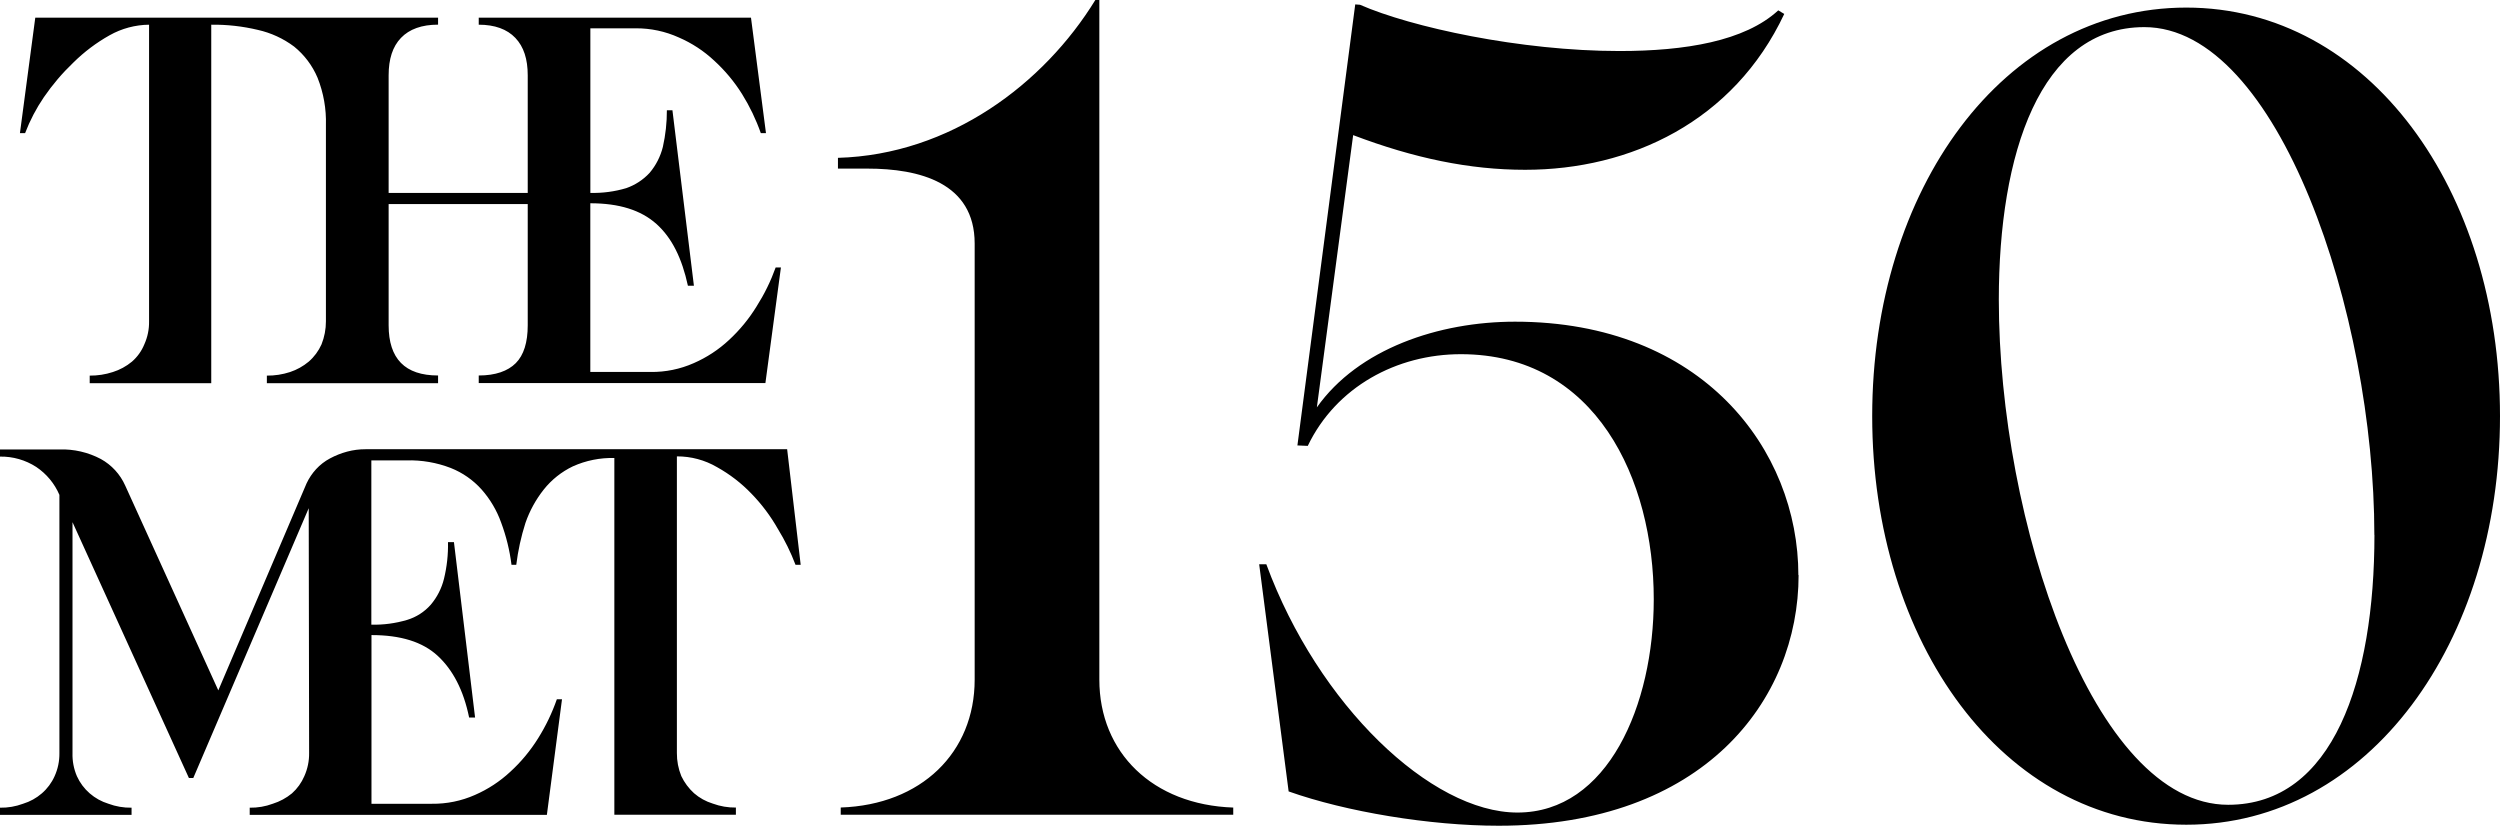
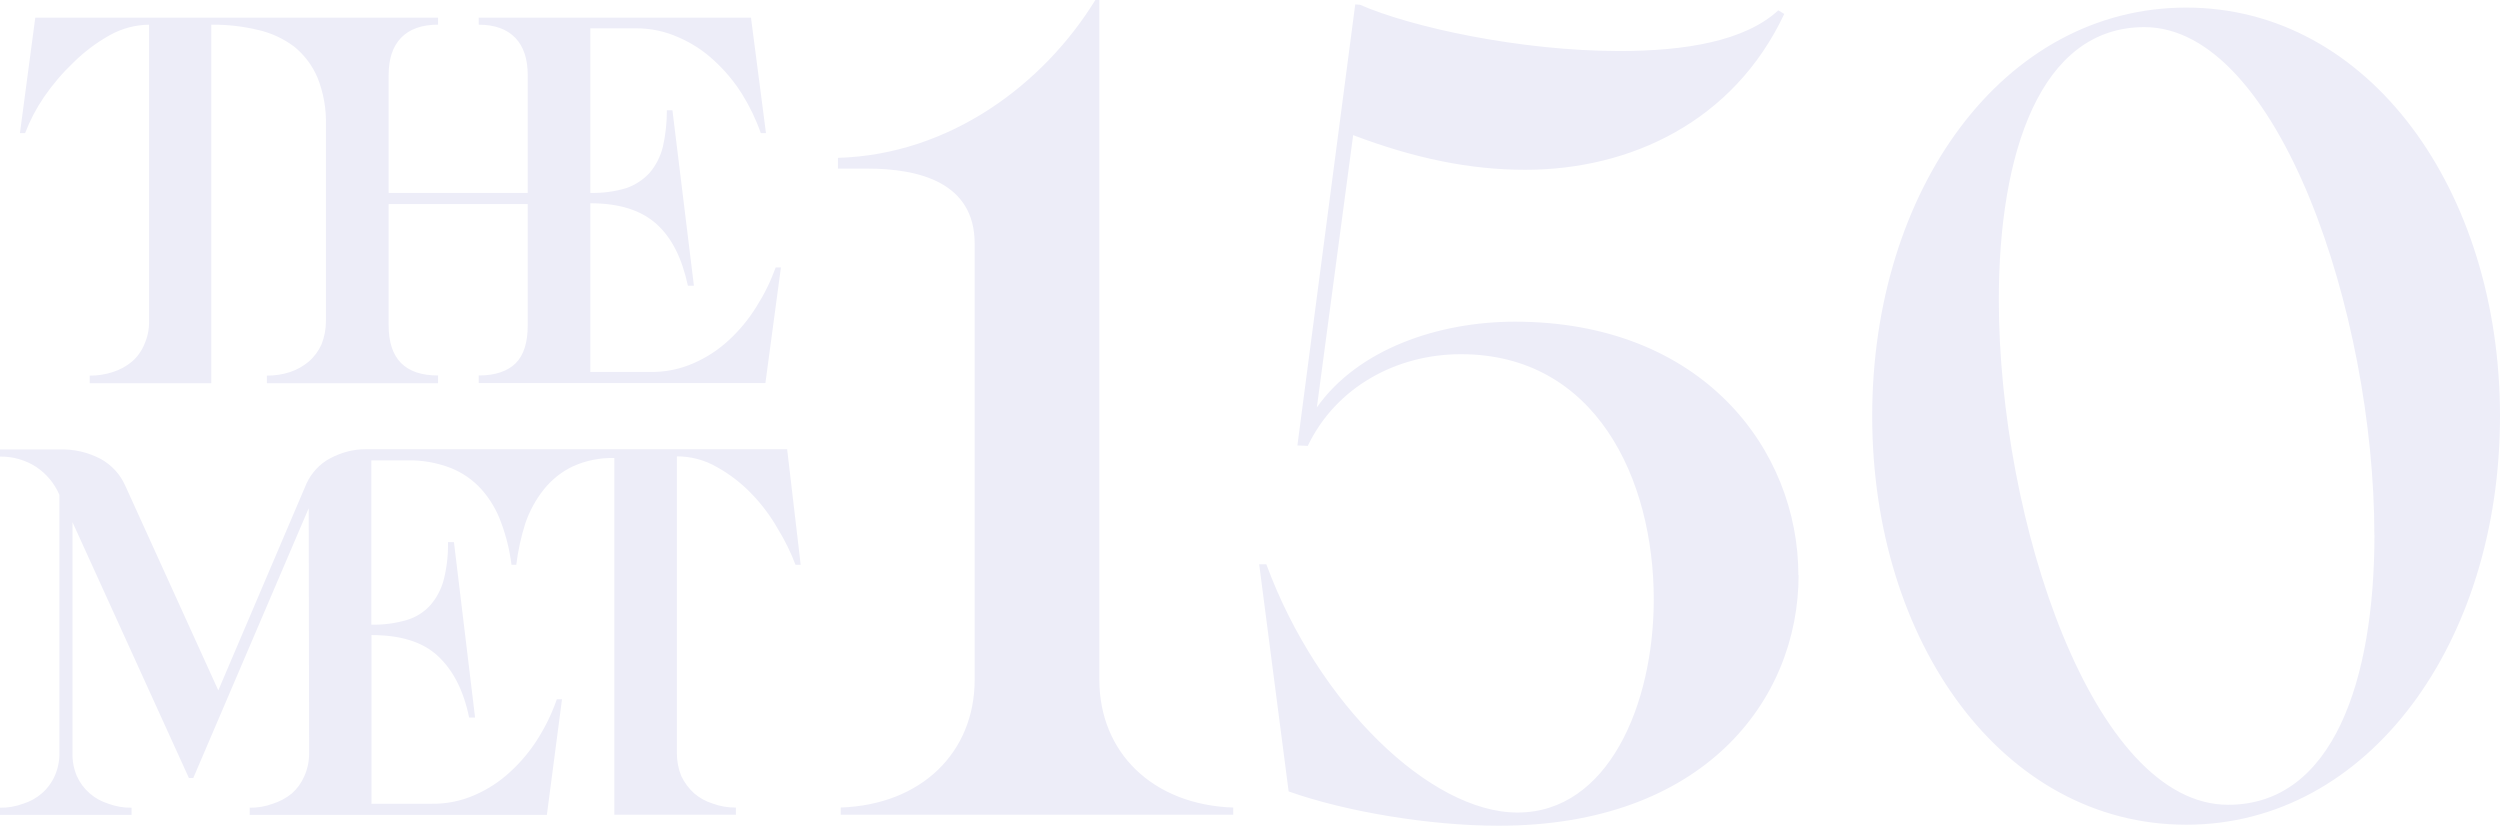
<svg xmlns="http://www.w3.org/2000/svg" viewBox="0 0 566.86 187.27">
-   <path fill="currentColor" d="M566.86,94.36c0-51.25-29.74-92.64-71.13-92.64-41.58,0-71.22,41.39-71.22,92.64S454.15,187,495.73,187c41.39,0,71.13-41.4,71.13-92.64m-28.47,26.93c0,32.81-9.31,61.19-33.17,61.19-30.64,0-52-64.44-52-114.51,0-33.08,9.31-61.82,33-61.82,30.37,0,52.15,65,52.15,115.14m-130.6,9.13c0-28.47-21.78-57.48-64.26-57.48-17.26,0-35.52,6.14-44.92,19.43l8.23-61.73c13.82,5.24,26.39,7.86,39,7.86,23.86,0,47.27-10.93,58.75-35.34l-1.36-.81c-7.59,7-21.15,9.22-36,9.22-22.5,0-47.27-5.42-58.84-10.49L307.29,1,294.18,101l2.35.1c6.42-13.38,20.16-20.79,34.71-20.79,30.64,0,43.74,28.38,43.74,55.58,0,23.95-10.39,48.35-30.91,48.35-19.61,0-45.19-24.4-56.94-56.3h-1.62l6.68,51.51c13,4.61,32,7.78,47.63,7.78,46.37,0,68-28.38,68-56.85M279.63,183.11c-18.25-.63-30.36-12.47-30.36-29V0h-.91C236.7,19,215.46,35.07,190,35.79v2.44h6.68c11.75,0,24.32,3.16,24.32,17V154.1c0,16.54-12.11,28.38-30.37,29v1.63h89v-1.63ZM175.88,60.64a44.57,44.57,0,0,1-4.34,8.86,36,36,0,0,1-6.24,7.59,28.2,28.2,0,0,1-8,5.25,23.38,23.38,0,0,1-9.76,2H133.85V46.09c6.51,0,11.48,1.54,15,4.7s5.78,7.78,7.13,14h1.36L152.47,25h-1.26a37.22,37.22,0,0,1-.91,8.31,14.52,14.52,0,0,1-3,5.88A13.08,13.08,0,0,1,142,42.66a26.17,26.17,0,0,1-8.14,1.08V6.42h10.3a23.32,23.32,0,0,1,9.77,2.08,28,28,0,0,1,8,5.24,36.39,36.39,0,0,1,6.33,7.59,44.69,44.69,0,0,1,4.25,8.86h1.17L170.28,4H108.55V5.6c3.61,0,6.41,1,8.31,3s2.8,4.79,2.8,8.49V43.74H88.12V17.08c0-3.7.9-6.51,2.8-8.49s4.7-3,8.41-3V4H8L4.52,30.19H5.69a39.51,39.51,0,0,1,4.25-8.14,49.93,49.93,0,0,1,6.69-7.86A38.43,38.43,0,0,1,24.85,8,18.65,18.65,0,0,1,33.8,5.6V72.85a12.15,12.15,0,0,1-1.08,5.24A10.37,10.37,0,0,1,29.92,82a12.8,12.8,0,0,1-4.34,2.36,16.44,16.44,0,0,1-5.24.81v1.72H47.9V5.6A43.28,43.28,0,0,1,58.48,6.78a21.62,21.62,0,0,1,8.22,3.79A18.23,18.23,0,0,1,72,17.62a26.92,26.92,0,0,1,1.9,10.76V72.85a14,14,0,0,1-1,5.24A11.27,11.27,0,0,1,70,82a12.93,12.93,0,0,1-4.24,2.36,16.46,16.46,0,0,1-5.25.81v1.72H99.33V85.14c-7.5,0-11.21-3.8-11.21-11.39V46.27h31.54V73.75c0,3.89-.9,6.78-2.71,8.59s-4.61,2.8-8.4,2.8v1.72h65l3.52-26.22Zm2.62,41.22H82.88a16,16,0,0,0-4.16.54,18.13,18.13,0,0,0-3.89,1.54,11.85,11.85,0,0,0-3.16,2.44,12.82,12.82,0,0,0-2.17,3.25l-20,46.91L28.38,110.08a12.83,12.83,0,0,0-5.51-6,18.75,18.75,0,0,0-9.4-2.17H0v1.62a14.69,14.69,0,0,1,8.22,2.35,14.48,14.48,0,0,1,5.25,6.33v58.57A12.26,12.26,0,0,1,12.38,176a11.16,11.16,0,0,1-2.89,3.89,11.66,11.66,0,0,1-4.25,2.35,14.22,14.22,0,0,1-5.24.9v1.63H29.83v-1.63a14.31,14.31,0,0,1-5.25-.9,11.61,11.61,0,0,1-4.24-2.35,11.31,11.31,0,0,1-2.9-3.89,12.38,12.38,0,0,1-1-5.24V118.4l26.39,58h1L70,115.23l.09,55.5A12.4,12.4,0,0,1,69,176a11.05,11.05,0,0,1-2.8,3.89,12.86,12.86,0,0,1-4.34,2.35,14.25,14.25,0,0,1-5.24.9v1.63H124l3.43-26.21h-1.17a43.79,43.79,0,0,1-4.25,8.85,36.15,36.15,0,0,1-6.32,7.6,28.43,28.43,0,0,1-8,5.24,23.34,23.34,0,0,1-9.76,2H84.23V144c6.6,0,11.57,1.53,15,4.69s5.87,7.78,7.14,14h1.35l-4.79-39.76h-1.35a32.16,32.16,0,0,1-.91,8.31,14.4,14.4,0,0,1-3,5.88,11.61,11.61,0,0,1-5.33,3.43,26.15,26.15,0,0,1-8.14,1.09V104.39h8a25.8,25.8,0,0,1,10,1.72,18.57,18.57,0,0,1,7,4.88,23,23,0,0,1,4.43,7.5,42.52,42.52,0,0,1,2.35,9.58h1.08a52,52,0,0,1,2.08-9.49,25.72,25.72,0,0,1,4.16-7.59,18.78,18.78,0,0,1,6.6-5.25,21.59,21.59,0,0,1,9.4-1.89v80.89h27.56v-1.63a14.59,14.59,0,0,1-5.24-.9,11.66,11.66,0,0,1-4.25-2.35,12.55,12.55,0,0,1-2.89-3.89,13.6,13.6,0,0,1-1-5.24V103.48a17.9,17.9,0,0,1,9.12,2.45,33.06,33.06,0,0,1,7.78,6,39.06,39.06,0,0,1,6,8,48.37,48.37,0,0,1,4,8.14h1.17l-3.07-26.21Z">
+   <path fill="rgb(237,237,248)" d="M566.86,94.36c0-51.25-29.74-92.64-71.13-92.64-41.58,0-71.22,41.39-71.22,92.64S454.15,187,495.73,187c41.39,0,71.13-41.4,71.13-92.64m-28.47,26.93c0,32.81-9.31,61.19-33.17,61.19-30.64,0-52-64.44-52-114.51,0-33.08,9.31-61.82,33-61.82,30.37,0,52.15,65,52.15,115.14m-130.6,9.13c0-28.47-21.78-57.48-64.26-57.48-17.26,0-35.52,6.14-44.92,19.43l8.23-61.73c13.82,5.24,26.39,7.86,39,7.86,23.86,0,47.27-10.93,58.75-35.34l-1.36-.81c-7.59,7-21.15,9.22-36,9.22-22.5,0-47.27-5.42-58.84-10.49L307.29,1,294.18,101l2.35.1c6.42-13.38,20.16-20.79,34.71-20.79,30.64,0,43.74,28.38,43.74,55.58,0,23.95-10.39,48.35-30.91,48.35-19.61,0-45.19-24.4-56.94-56.3h-1.62l6.68,51.51c13,4.61,32,7.78,47.63,7.78,46.37,0,68-28.38,68-56.85M279.63,183.11c-18.25-.63-30.36-12.47-30.36-29V0h-.91C236.7,19,215.46,35.07,190,35.79v2.44h6.68c11.75,0,24.32,3.16,24.32,17V154.1c0,16.54-12.11,28.38-30.37,29v1.63h89v-1.63ZM175.88,60.64a44.57,44.57,0,0,1-4.34,8.86,36,36,0,0,1-6.24,7.59,28.2,28.2,0,0,1-8,5.25,23.38,23.38,0,0,1-9.76,2H133.85V46.09c6.51,0,11.48,1.54,15,4.7s5.78,7.78,7.13,14h1.36L152.47,25h-1.26a37.22,37.22,0,0,1-.91,8.31,14.52,14.52,0,0,1-3,5.88A13.08,13.08,0,0,1,142,42.66a26.17,26.17,0,0,1-8.14,1.08V6.42h10.3a23.32,23.32,0,0,1,9.77,2.08,28,28,0,0,1,8,5.24,36.39,36.39,0,0,1,6.33,7.59,44.69,44.69,0,0,1,4.25,8.86h1.17L170.28,4H108.55V5.6c3.61,0,6.41,1,8.31,3s2.8,4.79,2.8,8.49V43.74H88.12V17.08c0-3.7.9-6.51,2.8-8.49s4.7-3,8.41-3V4H8L4.52,30.19H5.69a39.51,39.51,0,0,1,4.25-8.14,49.93,49.93,0,0,1,6.69-7.86A38.43,38.43,0,0,1,24.85,8,18.65,18.65,0,0,1,33.8,5.6V72.85a12.15,12.15,0,0,1-1.08,5.24A10.37,10.37,0,0,1,29.92,82a12.8,12.8,0,0,1-4.34,2.36,16.44,16.44,0,0,1-5.24.81v1.72H47.9V5.6A43.28,43.28,0,0,1,58.48,6.78a21.62,21.62,0,0,1,8.22,3.79A18.23,18.23,0,0,1,72,17.62a26.92,26.92,0,0,1,1.9,10.76V72.85a14,14,0,0,1-1,5.24A11.27,11.27,0,0,1,70,82a12.93,12.93,0,0,1-4.24,2.36,16.46,16.46,0,0,1-5.25.81v1.72H99.33V85.14c-7.5,0-11.21-3.8-11.21-11.39V46.27h31.54V73.75c0,3.89-.9,6.78-2.71,8.59s-4.61,2.8-8.4,2.8v1.72h65l3.52-26.22Zm2.62,41.22H82.88a16,16,0,0,0-4.16.54,18.13,18.13,0,0,0-3.89,1.54,11.85,11.85,0,0,0-3.16,2.44,12.82,12.82,0,0,0-2.17,3.25l-20,46.91L28.38,110.08a12.83,12.83,0,0,0-5.51-6,18.75,18.75,0,0,0-9.4-2.17H0v1.62a14.69,14.69,0,0,1,8.22,2.35,14.48,14.48,0,0,1,5.25,6.33v58.57A12.26,12.26,0,0,1,12.38,176a11.16,11.16,0,0,1-2.89,3.89,11.66,11.66,0,0,1-4.25,2.35,14.22,14.22,0,0,1-5.24.9v1.63H29.83v-1.63a14.31,14.31,0,0,1-5.25-.9,11.61,11.61,0,0,1-4.24-2.35,11.31,11.31,0,0,1-2.9-3.89,12.38,12.38,0,0,1-1-5.24V118.4l26.39,58h1L70,115.23l.09,55.5A12.4,12.4,0,0,1,69,176a11.05,11.05,0,0,1-2.8,3.89,12.86,12.86,0,0,1-4.34,2.35,14.25,14.25,0,0,1-5.24.9v1.63H124l3.43-26.21h-1.17a43.79,43.79,0,0,1-4.25,8.85,36.15,36.15,0,0,1-6.32,7.6,28.43,28.43,0,0,1-8,5.24,23.34,23.34,0,0,1-9.76,2H84.23V144c6.6,0,11.57,1.53,15,4.69s5.87,7.78,7.14,14h1.35l-4.79-39.76h-1.35a32.16,32.16,0,0,1-.91,8.31,14.4,14.4,0,0,1-3,5.88,11.61,11.61,0,0,1-5.33,3.43,26.15,26.15,0,0,1-8.14,1.09V104.39h8a25.8,25.8,0,0,1,10,1.72,18.57,18.57,0,0,1,7,4.88,23,23,0,0,1,4.43,7.5,42.52,42.52,0,0,1,2.35,9.58h1.08a52,52,0,0,1,2.08-9.49,25.72,25.72,0,0,1,4.16-7.59,18.78,18.78,0,0,1,6.6-5.25,21.59,21.59,0,0,1,9.4-1.89v80.89h27.56v-1.63a14.59,14.59,0,0,1-5.24-.9,11.66,11.66,0,0,1-4.25-2.35,12.55,12.55,0,0,1-2.89-3.89,13.6,13.6,0,0,1-1-5.24V103.48a17.9,17.9,0,0,1,9.12,2.45,33.06,33.06,0,0,1,7.78,6,39.06,39.06,0,0,1,6,8,48.37,48.37,0,0,1,4,8.14h1.17l-3.07-26.21Z">
  </path>
</svg>
